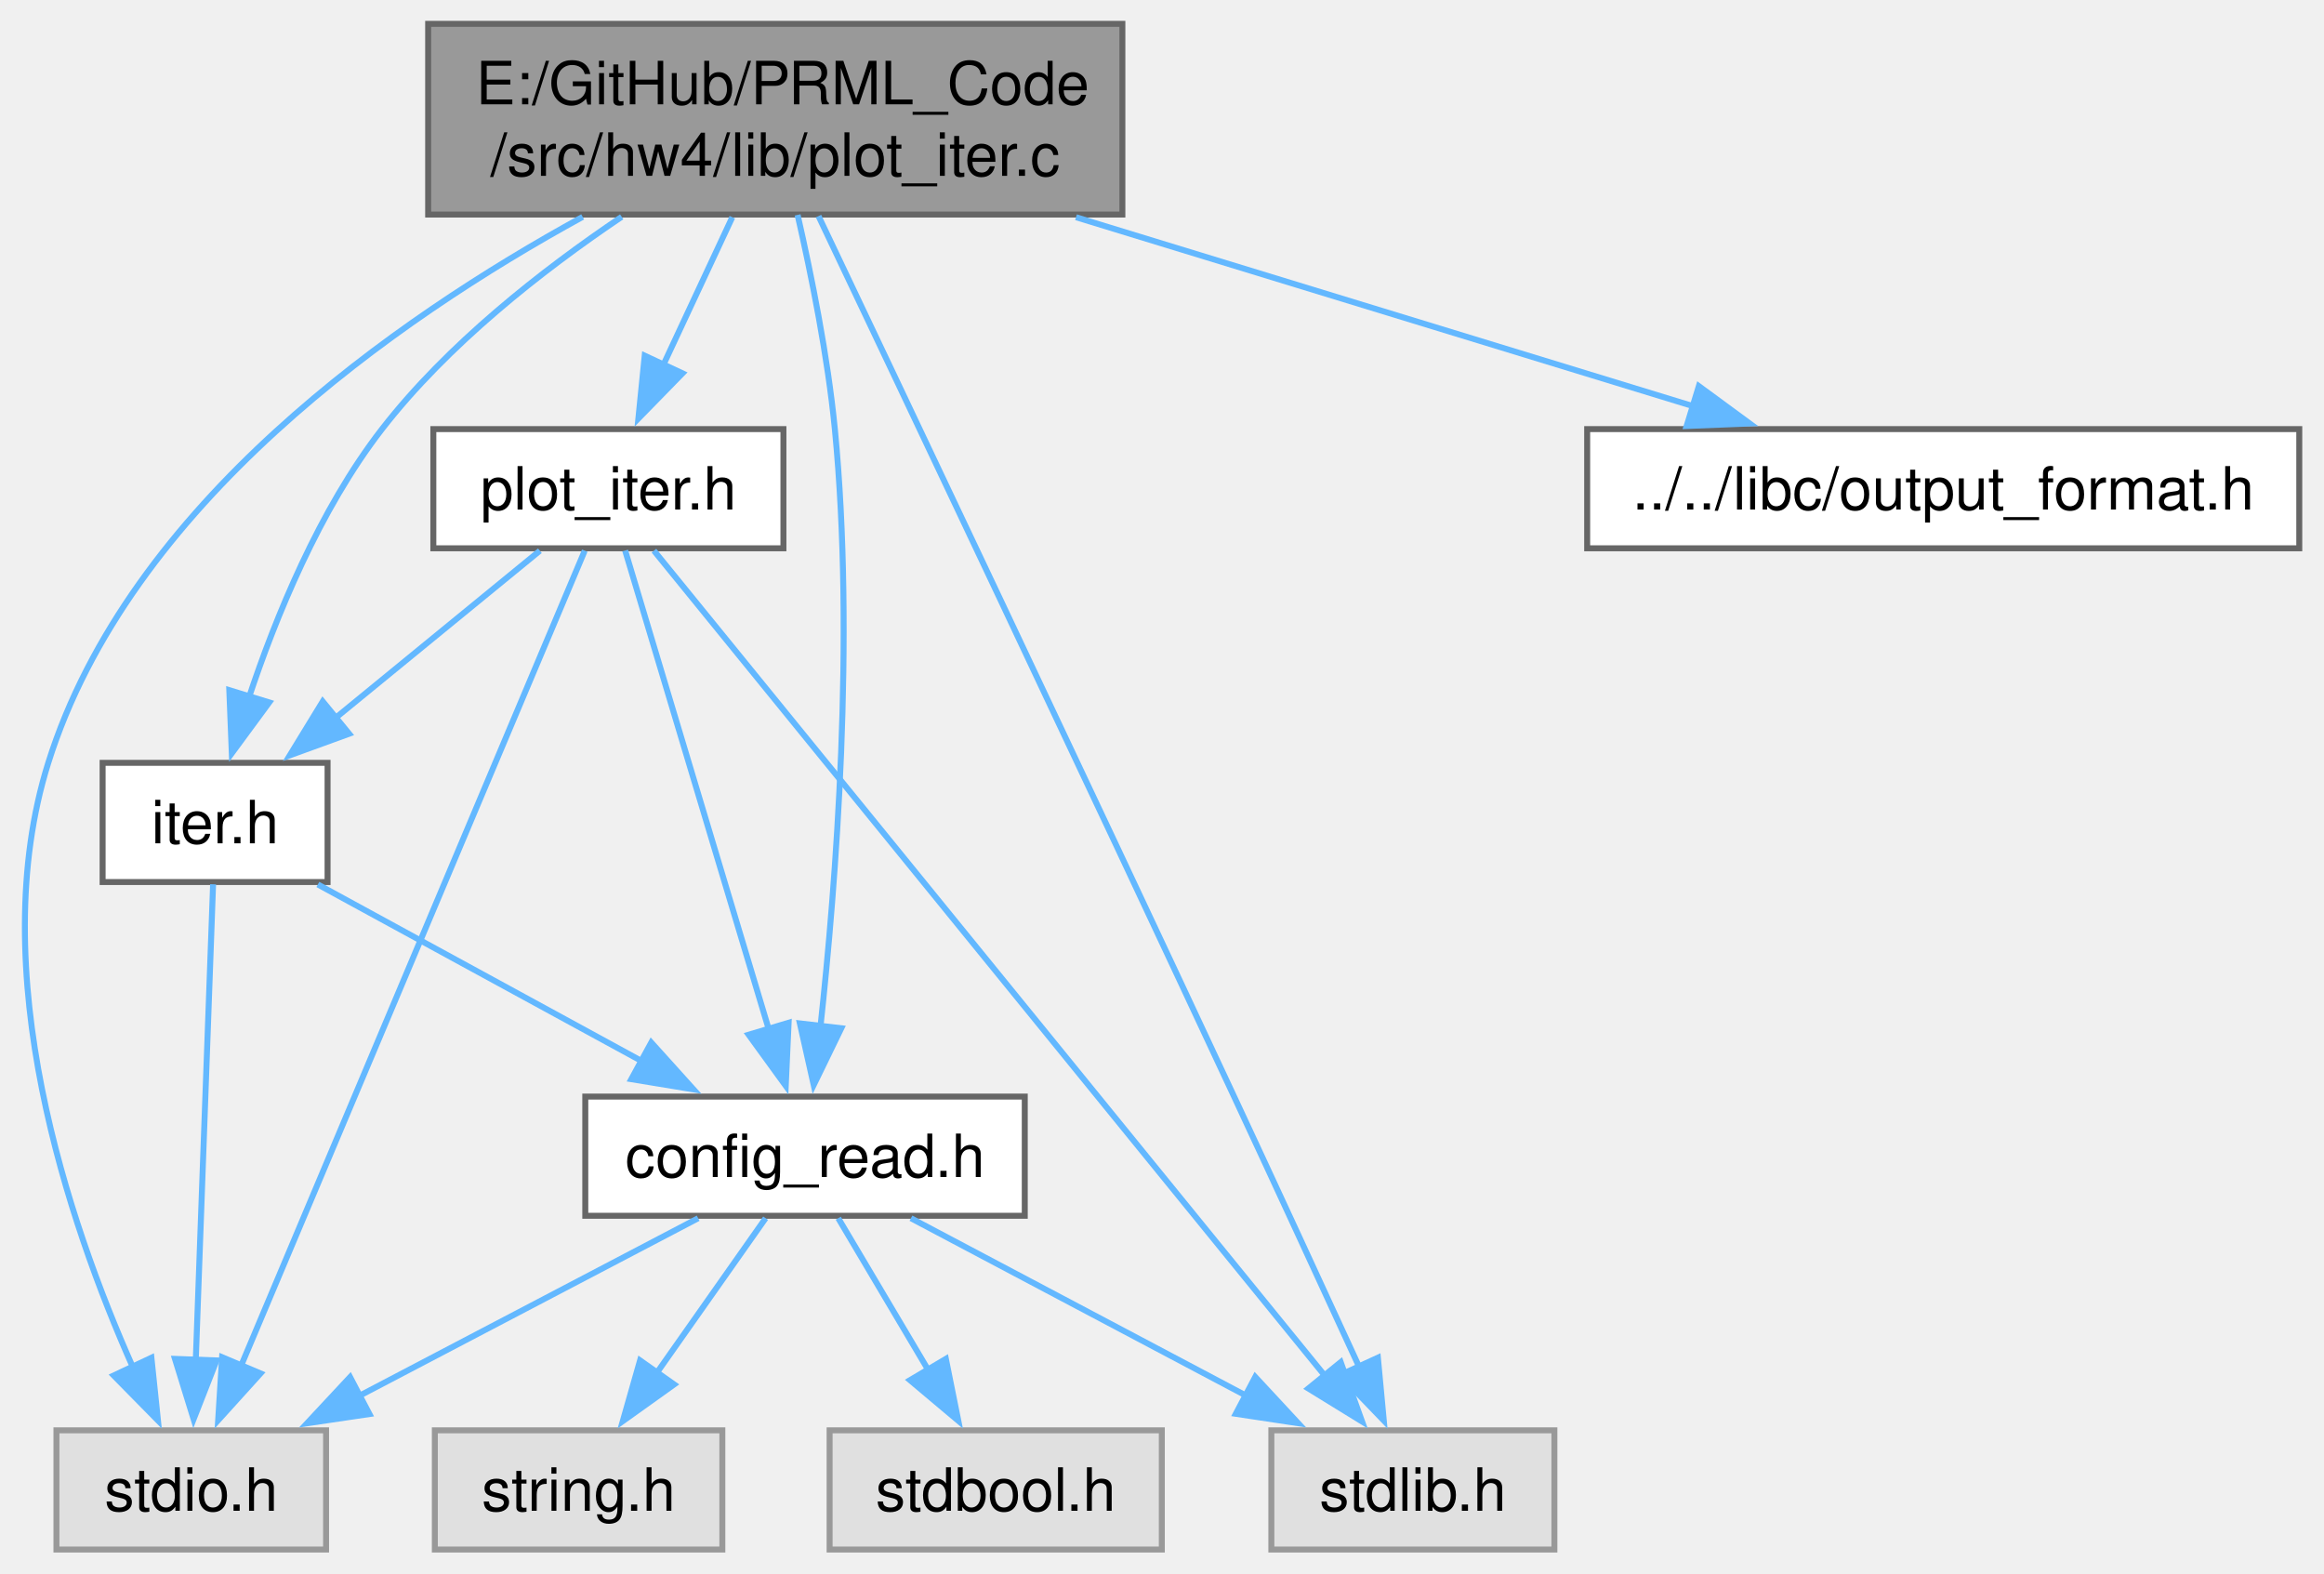
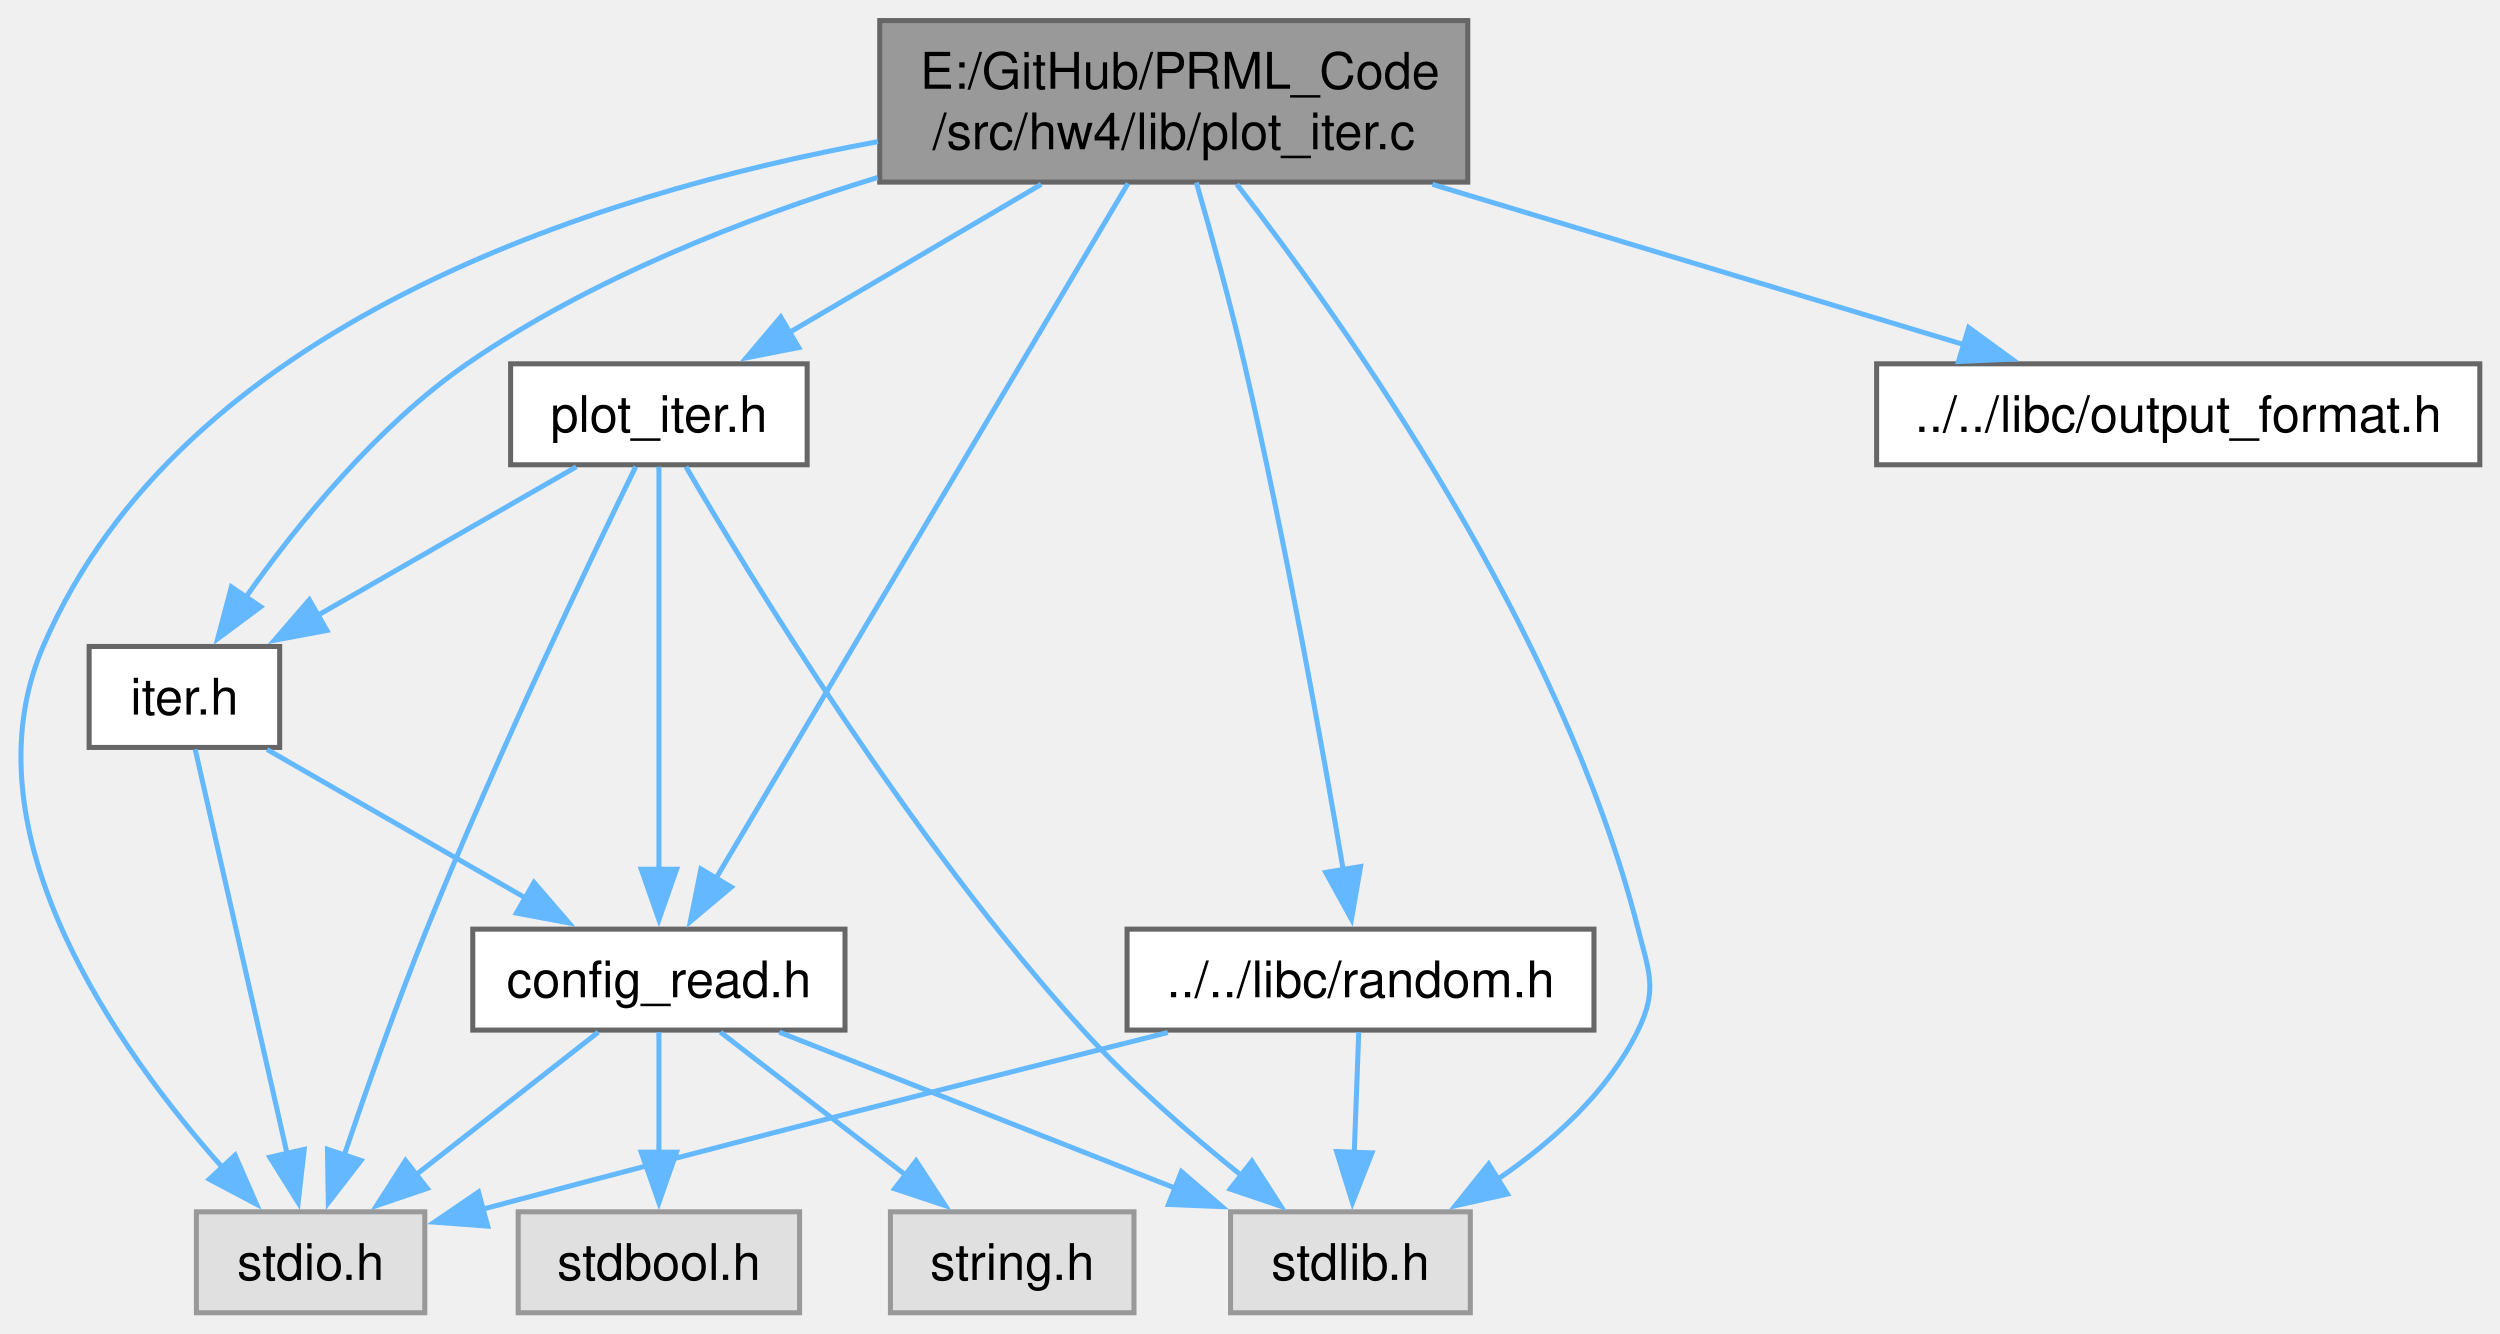
- <svg xmlns="http://www.w3.org/2000/svg" xmlns:xlink="http://www.w3.org/1999/xlink" width="390pt" height="264pt" viewBox="0.00 0.00 389.70 264.00">
+ <svg xmlns="http://www.w3.org/2000/svg" xmlns:xlink="http://www.w3.org/1999/xlink" width="495pt" height="264pt" viewBox="0.00 0.00 495.29 264.00">
  <g id="graph0" class="graph" transform="scale(1 1) rotate(0) translate(4 260)">
    <g id="Node000001" class="node">
      <g id="a_Node000001">
        <a xlink:title=" ">
-           <polygon fill="#999999" stroke="#666666" points="184.2,-256 67.7,-256 67.7,-224 184.2,-224 184.2,-256" />
-           <text text-anchor="start" x="75.7" y="-242.5" font-family="Helvetica,sans-Serif" font-size="10.00">E:/GitHub/PRML_Code</text>
-           <text text-anchor="middle" x="125.95" y="-230.5" font-family="Helvetica,sans-Serif" font-size="10.00">/src/hw4/lib/plot_iter.c</text>
+           <polygon fill="#999999" stroke="#666666" points="286.79,-256 170.29,-256 170.29,-224 286.79,-224 286.79,-256" />
+           <text text-anchor="start" x="178.29" y="-242.5" font-family="Helvetica,sans-Serif" font-size="10.00">E:/GitHub/PRML_Code</text>
+           <text text-anchor="middle" x="228.54" y="-230.5" font-family="Helvetica,sans-Serif" font-size="10.00">/src/hw4/lib/plot_iter.c</text>
        </a>
      </g>
    </g>
    <g id="Node000002" class="node">
      <g id="a_Node000002">
        <a xlink:title=" ">
-           <polygon fill="#e0e0e0" stroke="#999999" points="50.57,-20 5.32,-20 5.32,0 50.57,0 50.57,-20" />
-           <text text-anchor="middle" x="27.95" y="-6.5" font-family="Helvetica,sans-Serif" font-size="10.00">stdio.h</text>
+           <polygon fill="#e0e0e0" stroke="#999999" points="80.16,-20 34.91,-20 34.91,0 80.16,0 80.16,-20" />
+           <text text-anchor="middle" x="57.54" y="-6.5" font-family="Helvetica,sans-Serif" font-size="10.00">stdio.h</text>
        </a>
      </g>
    </g>
    <g id="edge1_Node000001_Node000002" class="edge">
      <g id="a_edge1_Node000001_Node000002">
        <a xlink:title=" ">
-           <path fill="none" stroke="#63b8ff" d="M93.63,-223.61C62.28,-206.44 17.53,-175.28 3.95,-132 -7.02,-97.06 7.38,-54.8 18.14,-30.6" />
-           <polygon fill="#63b8ff" stroke="#63b8ff" points="21.26,-32.18 22.36,-21.65 14.93,-29.2 21.26,-32.18" />
+           <path fill="none" stroke="#63b8ff" d="M169.94,-232.02C113.21,-221.56 31.88,-195.66 4.54,-132 -11.29,-95.17 19.21,-52.22 40.15,-28.68" />
+           <polygon fill="#63b8ff" stroke="#63b8ff" points="42.57,-31.21 46.82,-21.5 37.45,-26.45 42.57,-31.21" />
        </a>
      </g>
    </g>
    <g id="Node000003" class="node">
      <g id="a_Node000003">
        <a xlink:title=" ">
-           <polygon fill="#e0e0e0" stroke="#999999" points="256.7,-20 209.2,-20 209.2,0 256.7,0 256.7,-20" />
-           <text text-anchor="middle" x="232.95" y="-6.5" font-family="Helvetica,sans-Serif" font-size="10.00">stdlib.h</text>
+           <polygon fill="#e0e0e0" stroke="#999999" points="287.29,-20 239.79,-20 239.79,0 287.29,0 287.29,-20" />
+           <text text-anchor="middle" x="263.54" y="-6.5" font-family="Helvetica,sans-Serif" font-size="10.00">stdlib.h</text>
        </a>
      </g>
    </g>
    <g id="edge2_Node000001_Node000003" class="edge">
      <g id="a_edge2_Node000001_Node000003">
        <a xlink:title=" ">
-           <path fill="none" stroke="#63b8ff" d="M133.21,-223.74C146.92,-194.91 177.52,-130.45 202.95,-76 210.03,-60.83 217.97,-43.62 223.9,-30.72" />
-           <polygon fill="#63b8ff" stroke="#63b8ff" points="227.08,-32.19 228.07,-21.64 220.72,-29.27 227.08,-32.19" />
+           <path fill="none" stroke="#63b8ff" d="M241.03,-223.58C262.46,-196 305.38,-135.52 320.54,-76 322.73,-67.39 324.41,-64 320.54,-56 314.6,-43.75 303.53,-33.83 292.72,-26.45" />
+           <polygon fill="#63b8ff" stroke="#63b8ff" points="294.64,-23.52 284.3,-21.2 290.93,-29.46 294.64,-23.52" />
        </a>
      </g>
    </g>
    <g id="Node000004" class="node">
      <g id="a_Node000004">
        <a xlink:href="plot__iter_8h.html" target="_top" xlink:title="Create a gnuplot drawing API for iter.h.">
-           <polygon fill="white" stroke="#666666" points="127.32,-188 68.57,-188 68.57,-168 127.32,-168 127.32,-188" />
-           <text text-anchor="middle" x="97.95" y="-174.5" font-family="Helvetica,sans-Serif" font-size="10.00">plot_iter.h</text>
+           <polygon fill="white" stroke="#666666" points="155.91,-188 97.16,-188 97.16,-168 155.91,-168 155.91,-188" />
+           <text text-anchor="middle" x="126.54" y="-174.5" font-family="Helvetica,sans-Serif" font-size="10.00">plot_iter.h</text>
        </a>
      </g>
    </g>
    <g id="edge3_Node000001_Node000004" class="edge">
      <g id="a_edge3_Node000001_Node000004">
        <a xlink:title=" ">
-           <path fill="none" stroke="#63b8ff" d="M118.74,-223.55C115.21,-216 110.93,-206.82 107.17,-198.77" />
-           <polygon fill="#63b8ff" stroke="#63b8ff" points="110.38,-197.36 102.98,-189.78 104.04,-200.32 110.38,-197.36" />
+           <path fill="none" stroke="#63b8ff" d="M202.27,-223.55C186.92,-214.52 167.63,-203.17 152.36,-194.19" />
+           <polygon fill="#63b8ff" stroke="#63b8ff" points="154.23,-191.23 143.83,-189.18 150.68,-197.26 154.23,-191.23" />
        </a>
      </g>
    </g>
    <g id="Node000005" class="node">
      <g id="a_Node000005">
        <a xlink:href="config__read_8h.html" target="_top" xlink:title=" ">
-           <polygon fill="white" stroke="#666666" points="167.82,-76 94.07,-76 94.07,-56 167.82,-56 167.82,-76" />
-           <text text-anchor="middle" x="130.95" y="-62.5" font-family="Helvetica,sans-Serif" font-size="10.00">config_read.h</text>
+           <polygon fill="white" stroke="#666666" points="163.41,-76 89.66,-76 89.66,-56 163.41,-56 163.41,-76" />
+           <text text-anchor="middle" x="126.54" y="-62.5" font-family="Helvetica,sans-Serif" font-size="10.00">config_read.h</text>
        </a>
      </g>
    </g>
    <g id="edge14_Node000001_Node000005" class="edge">
      <g id="a_edge14_Node000001_Node000005">
        <a xlink:title=" ">
-           <path fill="none" stroke="#63b8ff" d="M129.7,-223.94C132.01,-213.84 134.76,-200.21 135.95,-188 139.36,-152.88 136.15,-111.8 133.53,-87.67" />
-           <polygon fill="#63b8ff" stroke="#63b8ff" points="137.03,-87.47 132.4,-77.94 130.08,-88.28 137.03,-87.47" />
+           <path fill="none" stroke="#63b8ff" d="M219.48,-223.74C200.83,-192.28 158.15,-120.32 137.77,-85.95" />
+           <polygon fill="#63b8ff" stroke="#63b8ff" points="140.88,-84.33 132.77,-77.51 134.86,-87.9 140.88,-84.33" />
        </a>
      </g>
    </g>
    <g id="Node000008" class="node">
      <g id="a_Node000008">
        <a xlink:href="iter_8h.html" target="_top" xlink:title="Iterate through points and fine the point closest to the intersection of lines Ref:">
-           <polygon fill="white" stroke="#666666" points="50.82,-132 13.07,-132 13.07,-112 50.82,-112 50.82,-132" />
-           <text text-anchor="middle" x="31.95" y="-118.5" font-family="Helvetica,sans-Serif" font-size="10.00">iter.h</text>
+           <polygon fill="white" stroke="#666666" points="51.41,-132 13.66,-132 13.66,-112 51.41,-112 51.41,-132" />
+           <text text-anchor="middle" x="32.54" y="-118.5" font-family="Helvetica,sans-Serif" font-size="10.00">iter.h</text>
        </a>
      </g>
    </g>
    <g id="edge15_Node000001_Node000008" class="edge">
      <g id="a_edge15_Node000001_Node000008">
        <a xlink:title=" ">
-           <path fill="none" stroke="#63b8ff" d="M100.18,-223.62C86.78,-214.6 70.96,-202.19 59.95,-188 49.46,-174.48 42.1,-156.45 37.57,-142.8" />
-           <polygon fill="#63b8ff" stroke="#63b8ff" points="41.03,-142.14 34.75,-133.61 34.33,-144.2 41.03,-142.14" />
+           <path fill="none" stroke="#63b8ff" d="M169.84,-224.91C143.48,-216.81 112.91,-204.83 88.54,-188 70.59,-175.6 54.85,-156.12 44.66,-141.71" />
+           <polygon fill="#63b8ff" stroke="#63b8ff" points="47.64,-139.86 39.13,-133.54 41.84,-143.79 47.64,-139.86" />
        </a>
      </g>
    </g>
    <g id="Node000009" class="node">
      <g id="a_Node000009">
        <a xlink:href="libc_2output__format_8h.html" target="_top" xlink:title="Output format struct for color printing (charactors)">
-           <polygon fill="white" stroke="#666666" points="381.7,-188 262.2,-188 262.2,-168 381.7,-168 381.7,-188" />
-           <text text-anchor="middle" x="321.95" y="-174.5" font-family="Helvetica,sans-Serif" font-size="10.00">../../libc/output_format.h</text>
+           <polygon fill="white" stroke="#666666" points="487.29,-188 367.79,-188 367.79,-168 487.29,-168 487.29,-188" />
+           <text text-anchor="middle" x="427.54" y="-174.5" font-family="Helvetica,sans-Serif" font-size="10.00">../../libc/output_format.h</text>
        </a>
      </g>
    </g>
    <g id="edge16_Node000001_Node000009" class="edge">
      <g id="a_edge16_Node000001_Node000009">
        <a xlink:title=" ">
-           <path fill="none" stroke="#63b8ff" d="M176.42,-223.55C208.65,-213.68 249.92,-201.05 280.27,-191.76" />
-           <polygon fill="#63b8ff" stroke="#63b8ff" points="280.94,-195.21 289.48,-188.94 278.89,-188.52 280.94,-195.21" />
+           <path fill="none" stroke="#63b8ff" d="M279.78,-223.55C312.5,-213.68 354.4,-201.05 385.22,-191.76" />
+           <polygon fill="#63b8ff" stroke="#63b8ff" points="386.03,-195.17 394.59,-188.93 384.01,-188.47 386.03,-195.17" />
+         </a>
+       </g>
+     </g>
+     <g id="Node000010" class="node">
+       <g id="a_Node000010">
+         <a xlink:href="random_8h.html" target="_top" xlink:title="Random number generation functions. Ref:">
+           <polygon fill="white" stroke="#666666" points="311.79,-76 219.29,-76 219.29,-56 311.79,-56 311.79,-76" />
+           <text text-anchor="middle" x="265.54" y="-62.5" font-family="Helvetica,sans-Serif" font-size="10.00">../../libc/random.h</text>
+         </a>
+       </g>
+     </g>
+     <g id="edge17_Node000001_Node000010" class="edge">
+       <g id="a_edge17_Node000001_Node000010">
+         <a xlink:title=" ">
+           <path fill="none" stroke="#63b8ff" d="M233.02,-223.91C235.94,-213.8 239.72,-200.16 242.54,-188 250.64,-153.04 258.01,-111.91 262.12,-87.73" />
+           <polygon fill="#63b8ff" stroke="#63b8ff" points="265.55,-88.4 263.75,-77.96 258.65,-87.24 265.55,-88.4" />
        </a>
      </g>
    </g>
    <g id="edge4_Node000004_Node000002" class="edge">
      <g id="a_edge4_Node000004_Node000002">
        <a xlink:title=" ">
-           <path fill="none" stroke="#63b8ff" d="M93.98,-167.6C82.91,-141.35 51.49,-66.84 36.33,-30.89" />
-           <polygon fill="#63b8ff" stroke="#63b8ff" points="39.57,-29.55 32.46,-21.69 33.12,-32.27 39.57,-29.55" />
+           <path fill="none" stroke="#63b8ff" d="M121.95,-167.65C113.34,-149.96 94.39,-110.3 80.54,-76 74.56,-61.2 68.57,-44.17 64.2,-31.26" />
+           <polygon fill="#63b8ff" stroke="#63b8ff" points="67.52,-30.17 61.04,-21.79 60.88,-32.38 67.52,-30.17" />
        </a>
      </g>
    </g>
    <g id="edge5_Node000004_Node000003" class="edge">
      <g id="a_edge5_Node000004_Node000003">
        <a xlink:title=" ">
-           <path fill="none" stroke="#63b8ff" d="M105.59,-167.6C127.31,-140.89 189.66,-64.23 218.27,-29.05" />
-           <polygon fill="#63b8ff" stroke="#63b8ff" points="220.84,-31.44 224.43,-21.47 215.41,-27.02 220.84,-31.44" />
+           <path fill="none" stroke="#63b8ff" d="M131.9,-167.6C144.23,-146.42 176.17,-93.88 210.54,-56 220,-45.57 231.85,-35.29 241.94,-27.2" />
+           <polygon fill="#63b8ff" stroke="#63b8ff" points="244.02,-30.02 249.75,-21.11 239.72,-24.5 244.02,-30.02" />
        </a>
      </g>
    </g>
    <g id="edge6_Node000004_Node000005" class="edge">
      <g id="a_edge6_Node000004_Node000005">
        <a xlink:title=" ">
-           <path fill="none" stroke="#63b8ff" d="M100.76,-167.62C106.07,-149.92 117.68,-111.24 124.85,-87.32" />
-           <polygon fill="#63b8ff" stroke="#63b8ff" points="128.19,-88.39 127.71,-77.8 121.48,-86.38 128.19,-88.39" />
+           <path fill="none" stroke="#63b8ff" d="M126.54,-167.62C126.54,-150.01 126.54,-111.59 126.54,-87.65" />
+           <polygon fill="#63b8ff" stroke="#63b8ff" points="130.04,-87.87 126.54,-77.87 123.04,-87.87 130.04,-87.87" />
        </a>
      </g>
    </g>
    <g id="edge11_Node000004_Node000008" class="edge">
      <g id="a_edge11_Node000004_Node000008">
        <a xlink:title=" ">
-           <path fill="none" stroke="#63b8ff" d="M86.45,-167.59C76.99,-159.85 63.34,-148.69 52.08,-139.47" />
-           <polygon fill="#63b8ff" stroke="#63b8ff" points="54.44,-136.88 44.48,-133.26 50.01,-142.3 54.44,-136.88" />
+           <path fill="none" stroke="#63b8ff" d="M110.16,-167.59C95.96,-159.44 75.15,-147.48 58.66,-138" />
+           <polygon fill="#63b8ff" stroke="#63b8ff" points="60.76,-135.18 50.35,-133.23 57.28,-141.25 60.76,-135.18" />
        </a>
      </g>
    </g>
    <g id="edge7_Node000005_Node000002" class="edge">
      <g id="a_edge7_Node000005_Node000002">
        <a xlink:title=" ">
-           <path fill="none" stroke="#63b8ff" d="M113.01,-55.59C97.3,-47.36 74.22,-35.26 56.06,-25.74" />
-           <polygon fill="#63b8ff" stroke="#63b8ff" points="57.85,-22.73 47.37,-21.18 54.6,-28.93 57.85,-22.73" />
+           <path fill="none" stroke="#63b8ff" d="M114.52,-55.59C104.52,-47.77 90.07,-36.46 78.23,-27.19" />
+           <polygon fill="#63b8ff" stroke="#63b8ff" points="80.64,-24.64 70.61,-21.23 76.33,-30.15 80.64,-24.64" />
        </a>
      </g>
    </g>
    <g id="edge8_Node000005_Node000003" class="edge">
      <g id="a_edge8_Node000005_Node000003">
        <a xlink:title=" ">
-           <path fill="none" stroke="#63b8ff" d="M148.72,-55.59C164.27,-47.36 187.13,-35.26 205.11,-25.74" />
-           <polygon fill="#63b8ff" stroke="#63b8ff" points="206.5,-28.96 213.71,-21.19 203.23,-22.77 206.5,-28.96" />
+           <path fill="none" stroke="#63b8ff" d="M150.4,-55.59C172.07,-47.05 204.3,-34.35 228.83,-24.68" />
+           <polygon fill="#63b8ff" stroke="#63b8ff" points="230.06,-27.96 238.08,-21.03 227.49,-21.45 230.06,-27.96" />
        </a>
      </g>
    </g>
    <g id="Node000006" class="node">
      <g id="a_Node000006">
        <a xlink:title=" ">
-           <polygon fill="#e0e0e0" stroke="#999999" points="190.82,-20 135.07,-20 135.07,0 190.82,0 190.82,-20" />
-           <text text-anchor="middle" x="162.95" y="-6.5" font-family="Helvetica,sans-Serif" font-size="10.00">stdbool.h</text>
+           <polygon fill="#e0e0e0" stroke="#999999" points="154.41,-20 98.66,-20 98.66,0 154.41,0 154.41,-20" />
+           <text text-anchor="middle" x="126.54" y="-6.5" font-family="Helvetica,sans-Serif" font-size="10.00">stdbool.h</text>
        </a>
      </g>
    </g>
    <g id="edge9_Node000005_Node000006" class="edge">
      <g id="a_edge9_Node000005_Node000006">
        <a xlink:title=" ">
-           <path fill="none" stroke="#63b8ff" d="M136.52,-55.59C140.7,-48.55 146.55,-38.67 151.69,-30" />
-           <polygon fill="#63b8ff" stroke="#63b8ff" points="154.58,-31.99 156.67,-21.6 148.56,-28.42 154.58,-31.99" />
+           <path fill="none" stroke="#63b8ff" d="M126.54,-55.59C126.54,-49.01 126.54,-39.96 126.54,-31.73" />
+           <polygon fill="#63b8ff" stroke="#63b8ff" points="130.04,-31.81 126.54,-21.81 123.04,-31.81 130.04,-31.81" />
        </a>
      </g>
    </g>
    <g id="Node000007" class="node">
      <g id="a_Node000007">
        <a xlink:title=" ">
-           <polygon fill="#e0e0e0" stroke="#999999" points="117.07,-20 68.82,-20 68.82,0 117.07,0 117.07,-20" />
-           <text text-anchor="middle" x="92.95" y="-6.5" font-family="Helvetica,sans-Serif" font-size="10.00">string.h</text>
+           <polygon fill="#e0e0e0" stroke="#999999" points="220.66,-20 172.41,-20 172.41,0 220.66,0 220.66,-20" />
+           <text text-anchor="middle" x="196.54" y="-6.5" font-family="Helvetica,sans-Serif" font-size="10.00">string.h</text>
        </a>
      </g>
    </g>
    <g id="edge10_Node000005_Node000007" class="edge">
      <g id="a_edge10_Node000005_Node000007">
        <a xlink:title=" ">
-           <path fill="none" stroke="#63b8ff" d="M124.33,-55.59C119.26,-48.39 112.11,-38.23 105.92,-29.43" />
-           <polygon fill="#63b8ff" stroke="#63b8ff" points="108.98,-27.7 100.36,-21.54 103.26,-31.73 108.98,-27.7" />
+           <path fill="none" stroke="#63b8ff" d="M138.73,-55.59C148.87,-47.77 163.53,-36.46 175.55,-27.19" />
+           <polygon fill="#63b8ff" stroke="#63b8ff" points="177.5,-30.1 183.28,-21.22 173.23,-24.56 177.5,-30.1" />
        </a>
      </g>
    </g>
    <g id="edge12_Node000008_Node000002" class="edge">
      <g id="a_edge12_Node000008_Node000002">
        <a xlink:title=" ">
-           <path fill="none" stroke="#63b8ff" d="M31.61,-111.62C30.97,-94.01 29.57,-55.59 28.7,-31.65" />
-           <polygon fill="#63b8ff" stroke="#63b8ff" points="32.2,-31.73 28.34,-21.87 25.21,-31.99 32.2,-31.73" />
+           <path fill="none" stroke="#63b8ff" d="M34.67,-111.62C38.69,-93.92 47.48,-55.24 52.92,-31.32" />
+           <polygon fill="#63b8ff" stroke="#63b8ff" points="56.27,-32.36 55.07,-21.83 49.45,-30.81 56.27,-32.36" />
        </a>
      </g>
    </g>
    <g id="edge13_Node000008_Node000005" class="edge">
      <g id="a_edge13_Node000008_Node000005">
        <a xlink:title=" ">
-           <path fill="none" stroke="#63b8ff" d="M49.19,-111.59C64.29,-103.36 86.48,-91.26 103.93,-81.74" />
-           <polygon fill="#63b8ff" stroke="#63b8ff" points="105.14,-85.07 112.24,-77.2 101.79,-78.92 105.14,-85.07" />
+           <path fill="none" stroke="#63b8ff" d="M48.91,-111.59C63.11,-103.44 83.92,-91.48 100.42,-82" />
+           <polygon fill="#63b8ff" stroke="#63b8ff" points="101.79,-85.25 108.72,-77.23 98.31,-79.18 101.79,-85.25" />
+         </a>
+       </g>
+     </g>
+     <g id="edge18_Node000010_Node000002" class="edge">
+       <g id="a_edge18_Node000010_Node000002">
+         <a xlink:title=" ">
+           <path fill="none" stroke="#63b8ff" d="M227.36,-55.52C193.96,-47.16 143.88,-34.48 91.45,-20.47" />
+           <polygon fill="#63b8ff" stroke="#63b8ff" points="92.62,-17.16 82.05,-17.95 90.8,-23.92 92.62,-17.16" />
+         </a>
+       </g>
+     </g>
+     <g id="edge19_Node000010_Node000003" class="edge">
+       <g id="a_edge19_Node000010_Node000003">
+         <a xlink:title=" ">
+           <path fill="none" stroke="#63b8ff" d="M265.19,-55.59C264.94,-49.01 264.61,-39.96 264.3,-31.73" />
+           <polygon fill="#63b8ff" stroke="#63b8ff" points="267.8,-31.67 263.94,-21.81 260.81,-31.93 267.8,-31.67" />
        </a>
      </g>
    </g>
  </g>
</svg>
